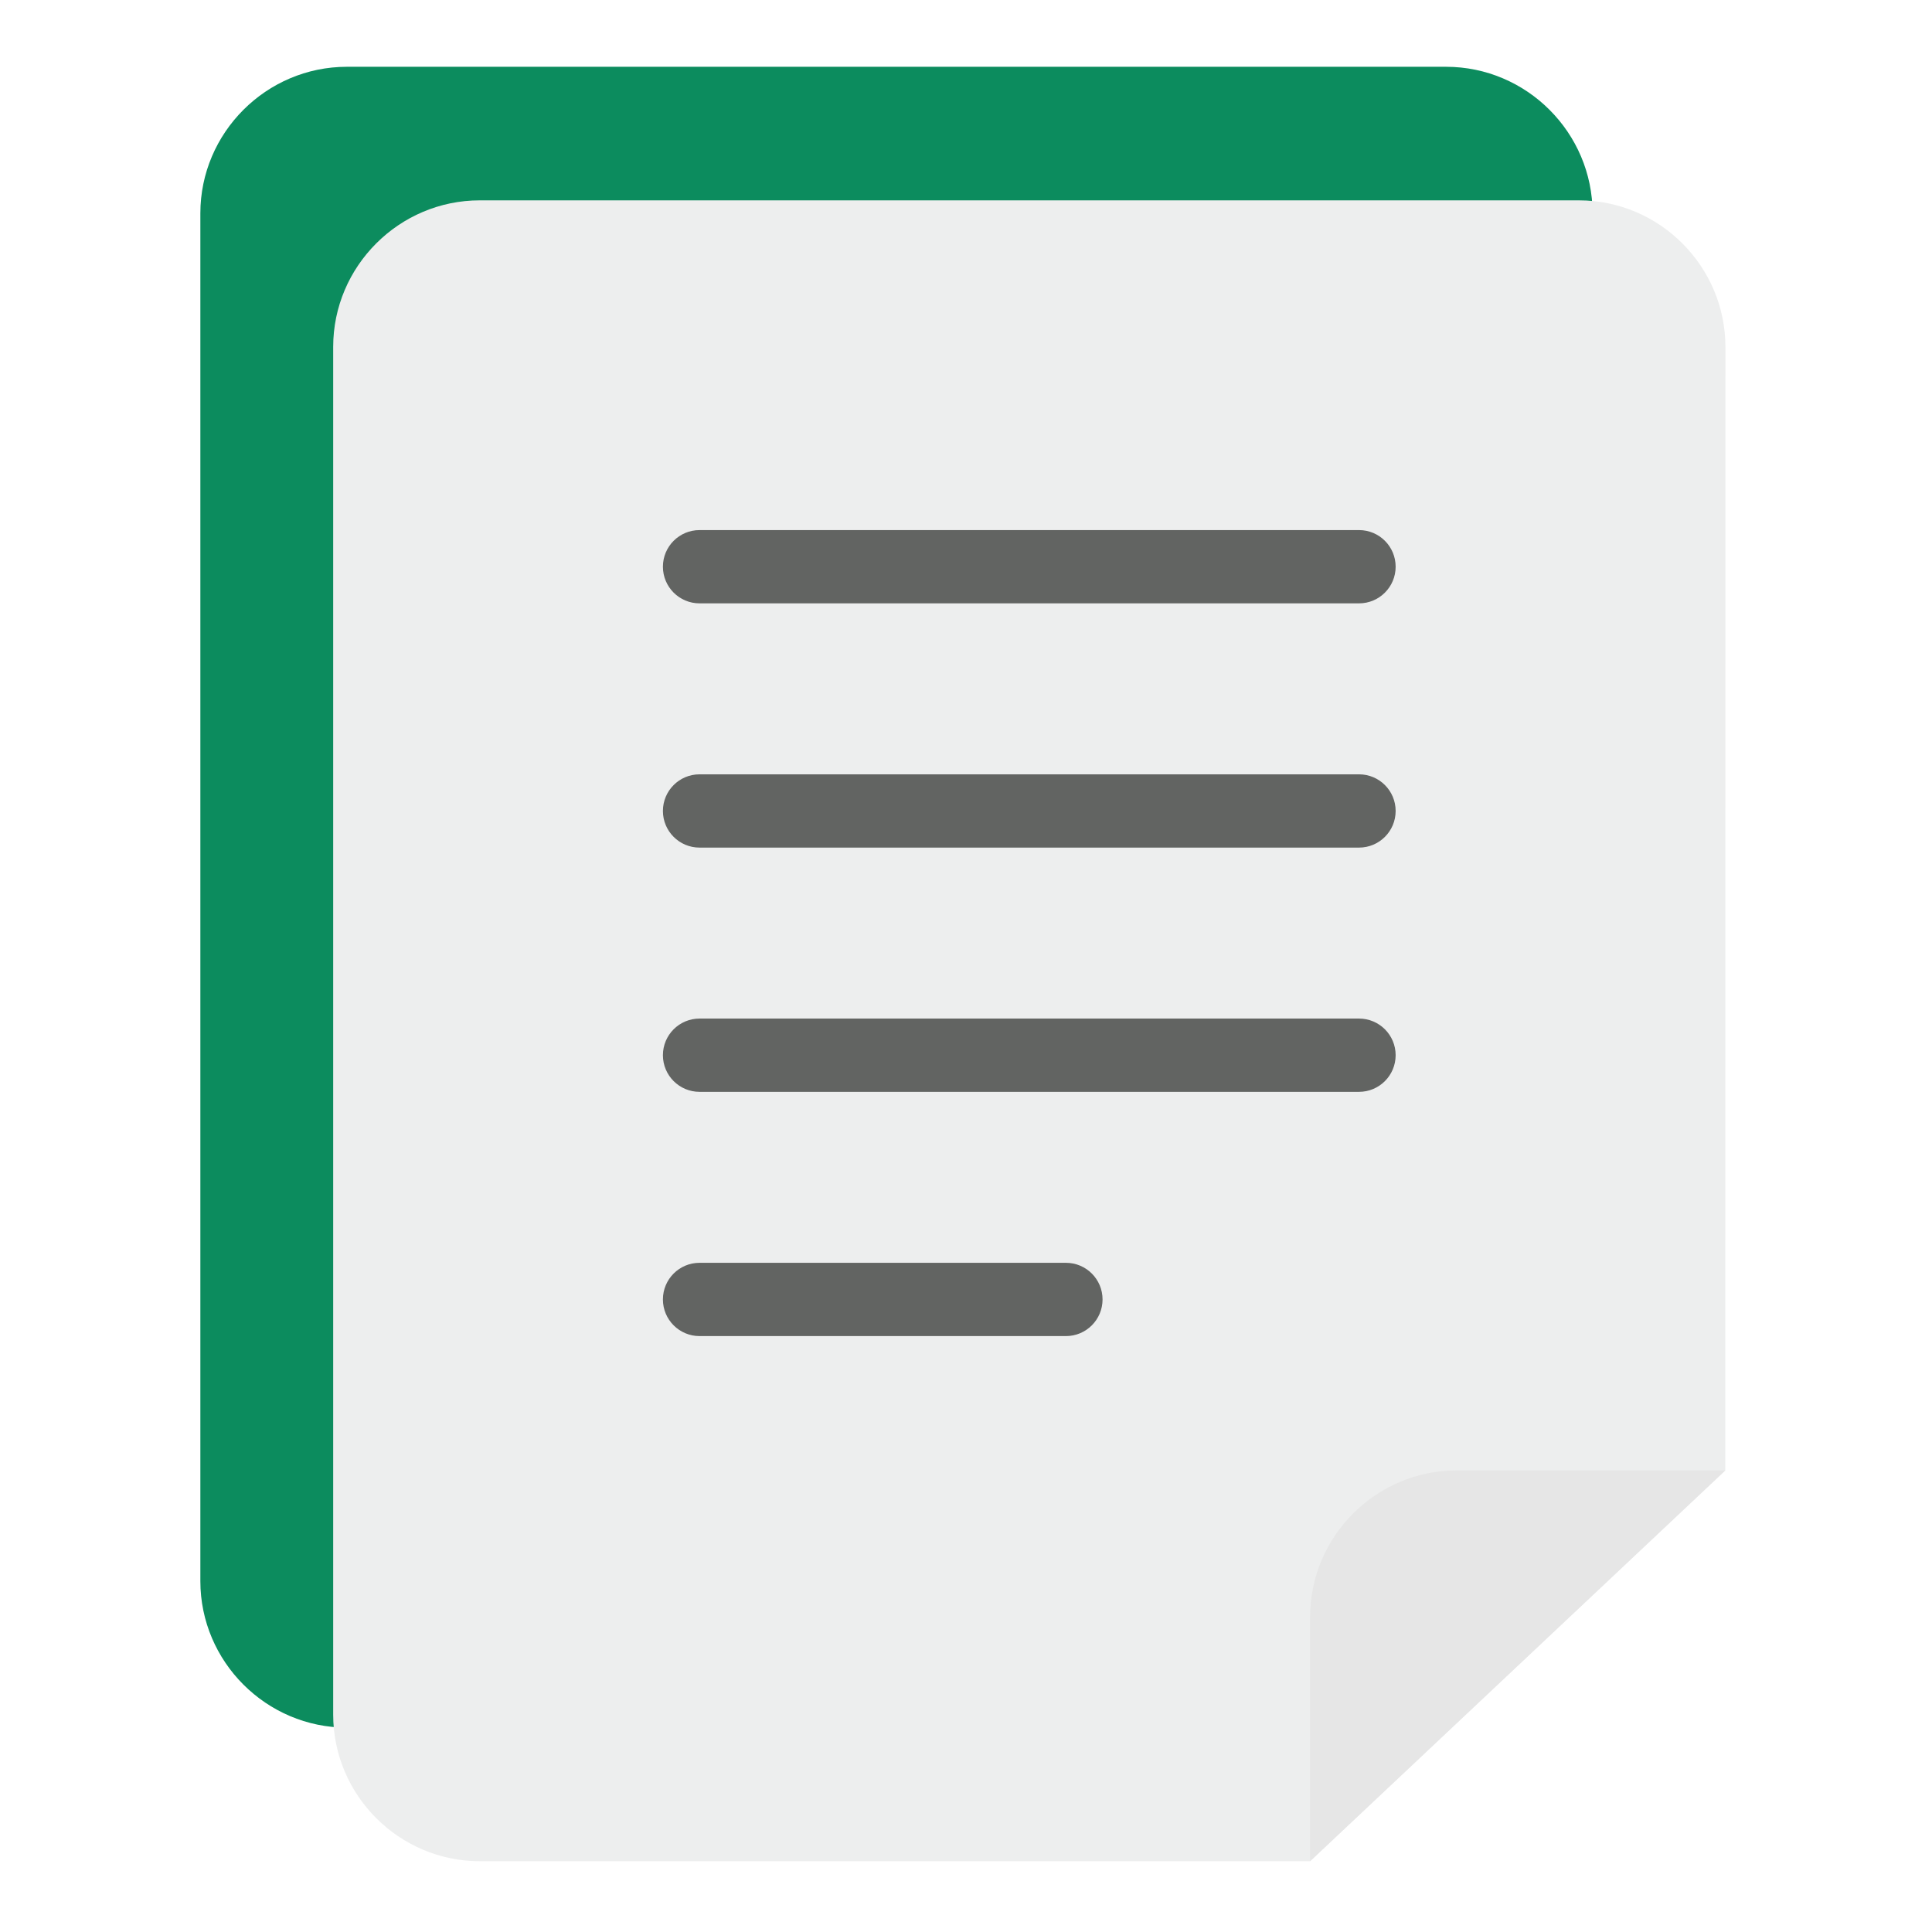
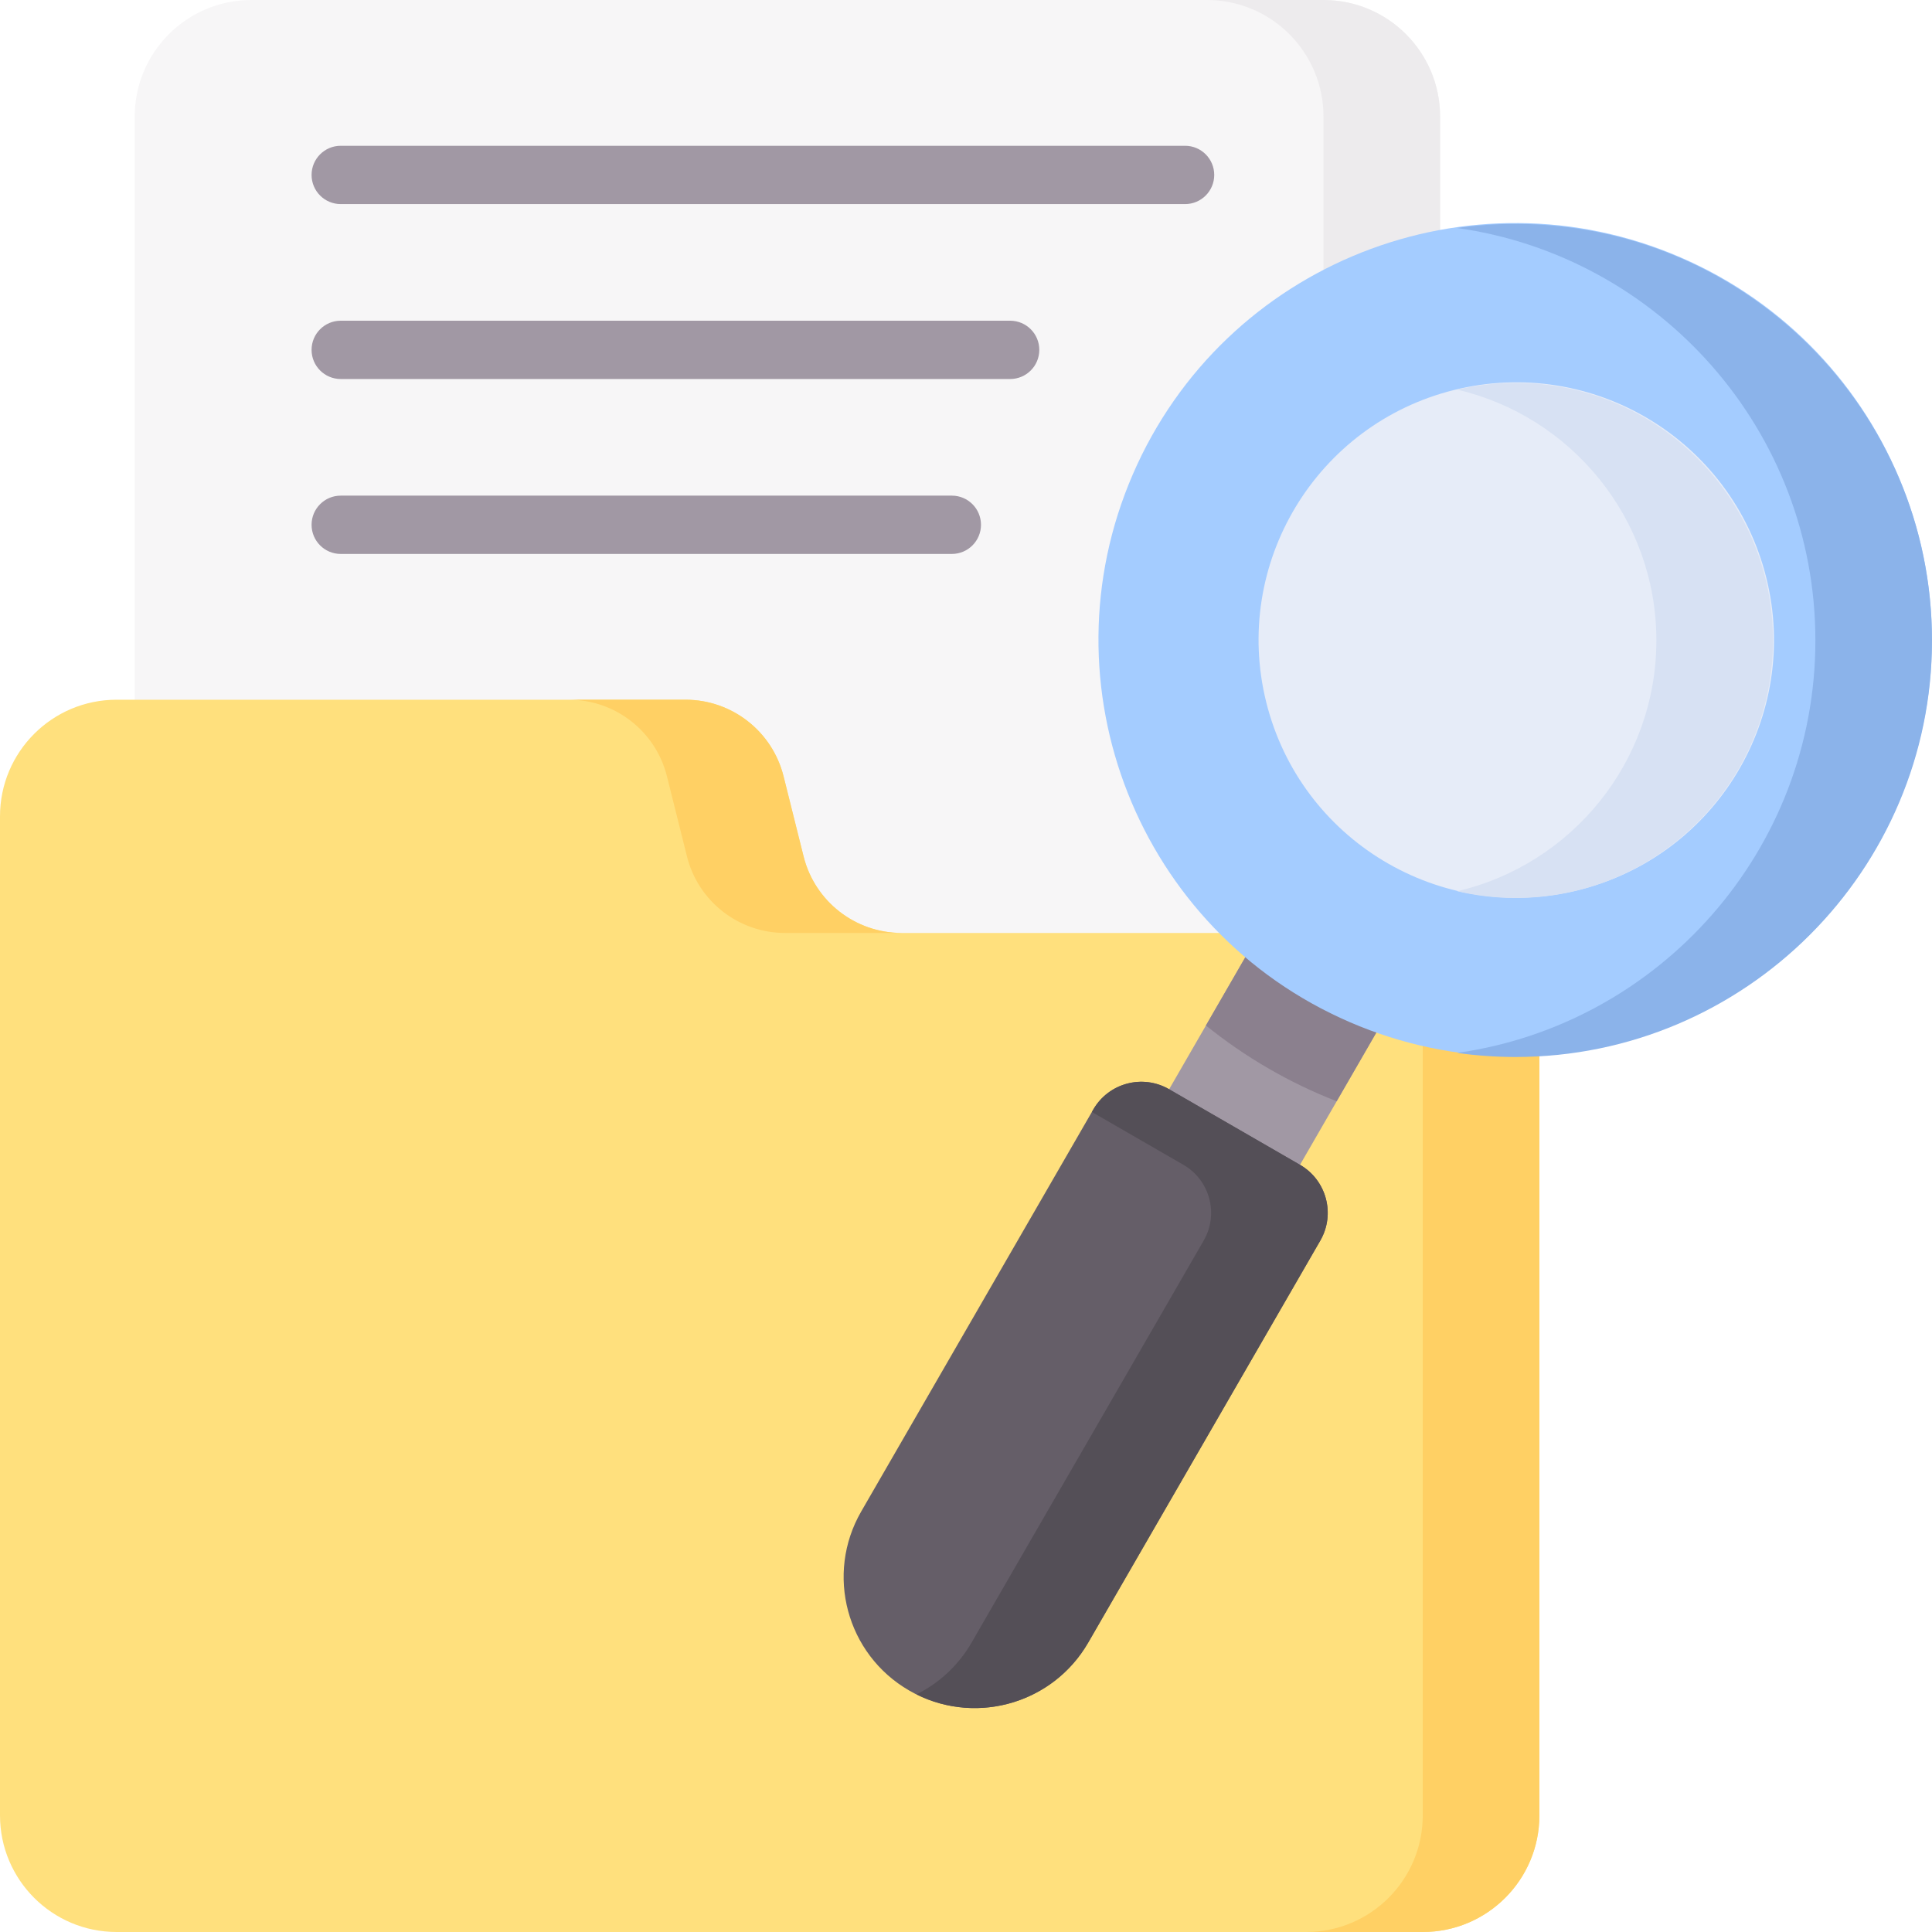
- <svg xmlns="http://www.w3.org/2000/svg" width="405" height="405" viewBox="0 0 405 405" fill="none">
-   <path d="M98.32 101.04C98.32 84.144 112.144 70.32 129.04 70.32H333.85V44.72C333.85 27.824 320.026 14 303.13 14H72.72C55.824 14 42 27.824 42 44.72V331.44C42 348.336 55.824 362.16 72.72 362.16H98.32V101.04Z" fill="#0C8C5E" />
-   <path d="M361.695 72.72C361.695 55.824 347.871 42 330.975 42H100.565C83.669 42 69.845 55.824 69.845 72.72V359.44C69.845 376.336 83.669 390.16 100.565 390.16H274.63L361.67 308.24L361.695 72.72Z" fill="#EDEEEE" />
-   <path d="M305.355 308.24H361.675L274.635 390.16V338.96C274.635 322.064 288.459 308.24 305.355 308.24Z" fill="#E6E6E6" />
-   <path d="M146.645 177.68H284.885C289.13 177.68 292.565 174.239 292.565 170C292.565 165.756 289.129 162.32 284.885 162.32H146.645C142.401 162.32 138.965 165.756 138.965 170C138.965 174.239 142.4 177.68 146.645 177.68Z" fill="#626462" />
-   <path d="M146.645 126.48H284.885C289.13 126.48 292.565 123.039 292.565 118.8C292.565 114.556 289.129 111.12 284.885 111.12H146.645C142.401 111.12 138.965 114.556 138.965 118.8C138.965 123.039 142.4 126.48 146.645 126.48Z" fill="#626462" />
-   <path d="M146.645 228.88H284.885C289.13 228.88 292.565 225.439 292.565 221.2C292.565 216.956 289.129 213.52 284.885 213.52H146.645C142.401 213.52 138.965 216.956 138.965 221.2C138.965 225.439 142.4 228.88 146.645 228.88Z" fill="#626462" />
-   <path d="M146.645 280.08H223.445C227.689 280.08 231.125 276.639 231.125 272.4C231.125 268.155 227.689 264.72 223.445 264.72H146.645C142.401 264.72 138.965 268.155 138.965 272.4C138.965 276.639 142.4 280.08 146.645 280.08Z" fill="#626462" />
+ <svg xmlns="http://www.w3.org/2000/svg" id="Capa_1" enable-background="new 0 0 512 512" height="512" viewBox="0 0 512 512" width="512">
+   <g>
+     <path d="m350.741 427.664h-284.135c-17.069 0-30.905-13.837-30.905-30.905v-365.854c-.001-17.068 13.836-30.905 30.905-30.905h284.136c17.069 0 30.905 13.837 30.905 30.905v365.853c0 17.069-13.837 30.906-30.906 30.906z" fill="#f7f6f7" />
+     <path d="m350.741 0h-30.905c17.069 0 30.905 13.837 30.905 30.905v365.853c0 17.069-13.837 30.905-30.905 30.905h30.905c17.069 0 30.905-13.837 30.905-30.905v-365.853c.001-17.068-13.836-30.905-30.905-30.905z" fill="#edebed" />
+     <path d="m377.046 512h-346.141c-17.068 0-30.905-13.837-30.905-30.905v-264.757c0-17.069 13.837-30.905 30.905-30.905h150.759c12.291 0 23.004 8.365 25.985 20.288l5.308 21.234c2.981 11.924 13.694 20.288 25.985 20.288h138.103c17.069 0 30.905 13.837 30.905 30.905v202.946c.002 17.069-13.835 30.906-30.904 30.906z" fill="#ffe07d" />
+     <g fill="#ffd064">
+       <path d="m377.046 247.243h-30.905c17.069 0 30.905 13.837 30.905 30.905v202.946c0 17.069-13.837 30.905-30.905 30.905h30.905c17.069 0 30.905-13.837 30.905-30.905v-202.945c.001-17.069-13.836-30.906-30.905-30.906z" />
+       <path d="m176.744 205.721 5.308 21.234c2.981 11.924 13.694 20.288 25.985 20.288h30.905c-12.291 0-23.004-8.365-25.985-20.288l-5.308-21.234c-2.981-11.924-13.694-20.288-25.985-20.288h-30.905c12.291 0 23.004 8.364 25.985 20.288z" />
+     </g>
+     <g>
+       <path d="m314.057 54.085h-223.76c-4.267 0-7.726-3.459-7.726-7.726s3.459-7.726 7.726-7.726h223.76c4.268 0 7.726 3.459 7.726 7.726s-3.458 7.726-7.726 7.726z" fill="#a198a4" />
+     </g>
+     <g>
+       <path d="m267.699 100.443h-177.402c-4.267 0-7.726-3.459-7.726-7.726s3.459-7.726 7.726-7.726h177.402c4.268 0 7.726 3.459 7.726 7.726.001 4.266-3.458 7.726-7.726 7.726z" fill="#a198a4" />
+     </g>
+     <g>
+       <path d="m252.246 146.801h-161.949c-4.267 0-7.726-3.459-7.726-7.726s3.459-7.726 7.726-7.726h161.949c4.267 0 7.726 3.459 7.726 7.726s-3.458 7.726-7.726 7.726z" fill="#a198a4" />
+     </g>
+     <g>
+       <g>
+         <path d="m318.551 236.809h40.051v84.181h-40.051z" fill="#a198a4" transform="matrix(-.866 -.5 .5 -.866 492.343 689.723)" />
+         <path d="m240.943 448.007c16.614 9.592 37.858 3.9 47.45-12.714l61.498-106.518c4.062-7.036 1.651-16.032-5.384-20.094l-34.685-20.025c-7.036-4.062-16.032-1.651-20.094 5.384l-61.498 106.518c-9.593 16.613-3.901 37.857 12.713 47.449z" fill="#655e68" />
+         <path d="m344.506 308.681-34.685-20.026c-7.036-4.062-16.032-1.651-20.094 5.384l-.371.643 24.245 13.998c7.036 4.062 9.446 13.059 5.384 20.094l-61.498 106.518c-3.552 6.152-8.703 10.802-14.624 13.737 16.297 8.112 36.303 2.244 45.529-13.737l61.498-106.518c4.063-7.035 1.652-16.032-5.384-20.093z" fill="#544f57" />
+       </g>
+       <g>
+         <path d="m319.573 271.765c10.374 8.357 22.042 15.17 34.654 20.08l22.738-39.384-34.685-20.025z" fill="#8b808e" />
+         <ellipse cx="401.61" cy="169.723" fill="#a4ccff" rx="110.39" ry="110.39" transform="matrix(.397 -.918 .918 .397 86.294 470.842)" />
+         <path d="m401.61 59.333c-5.244 0-10.401.376-15.453 1.087 53.579 7.539 94.937 53.678 94.937 109.304 0 55.625-41.358 101.764-94.937 109.303 5.051.711 10.208 1.087 15.453 1.087 60.869 0 110.39-49.521 110.39-110.39 0-60.87-49.521-110.391-110.39-110.391z" fill="#8bb3ea" />
+         <ellipse cx="401.61" cy="169.723" fill="#e6ecf8" rx="68.252" ry="68.251" transform="matrix(.971 -.241 .241 .971 -29.036 101.6)" />
+         <path d="m401.61 101.472c-5.316 0-10.484.631-15.453 1.786 30.212 7.023 52.799 34.147 52.799 66.466 0 32.318-22.587 59.442-52.799 66.465 4.969 1.155 10.137 1.786 15.453 1.786 37.634 0 68.251-30.617 68.251-68.251 0-37.635-30.617-68.252-68.251-68.252z" fill="#d7e1f3" />
+       </g>
+     </g>
+   </g>
</svg>
